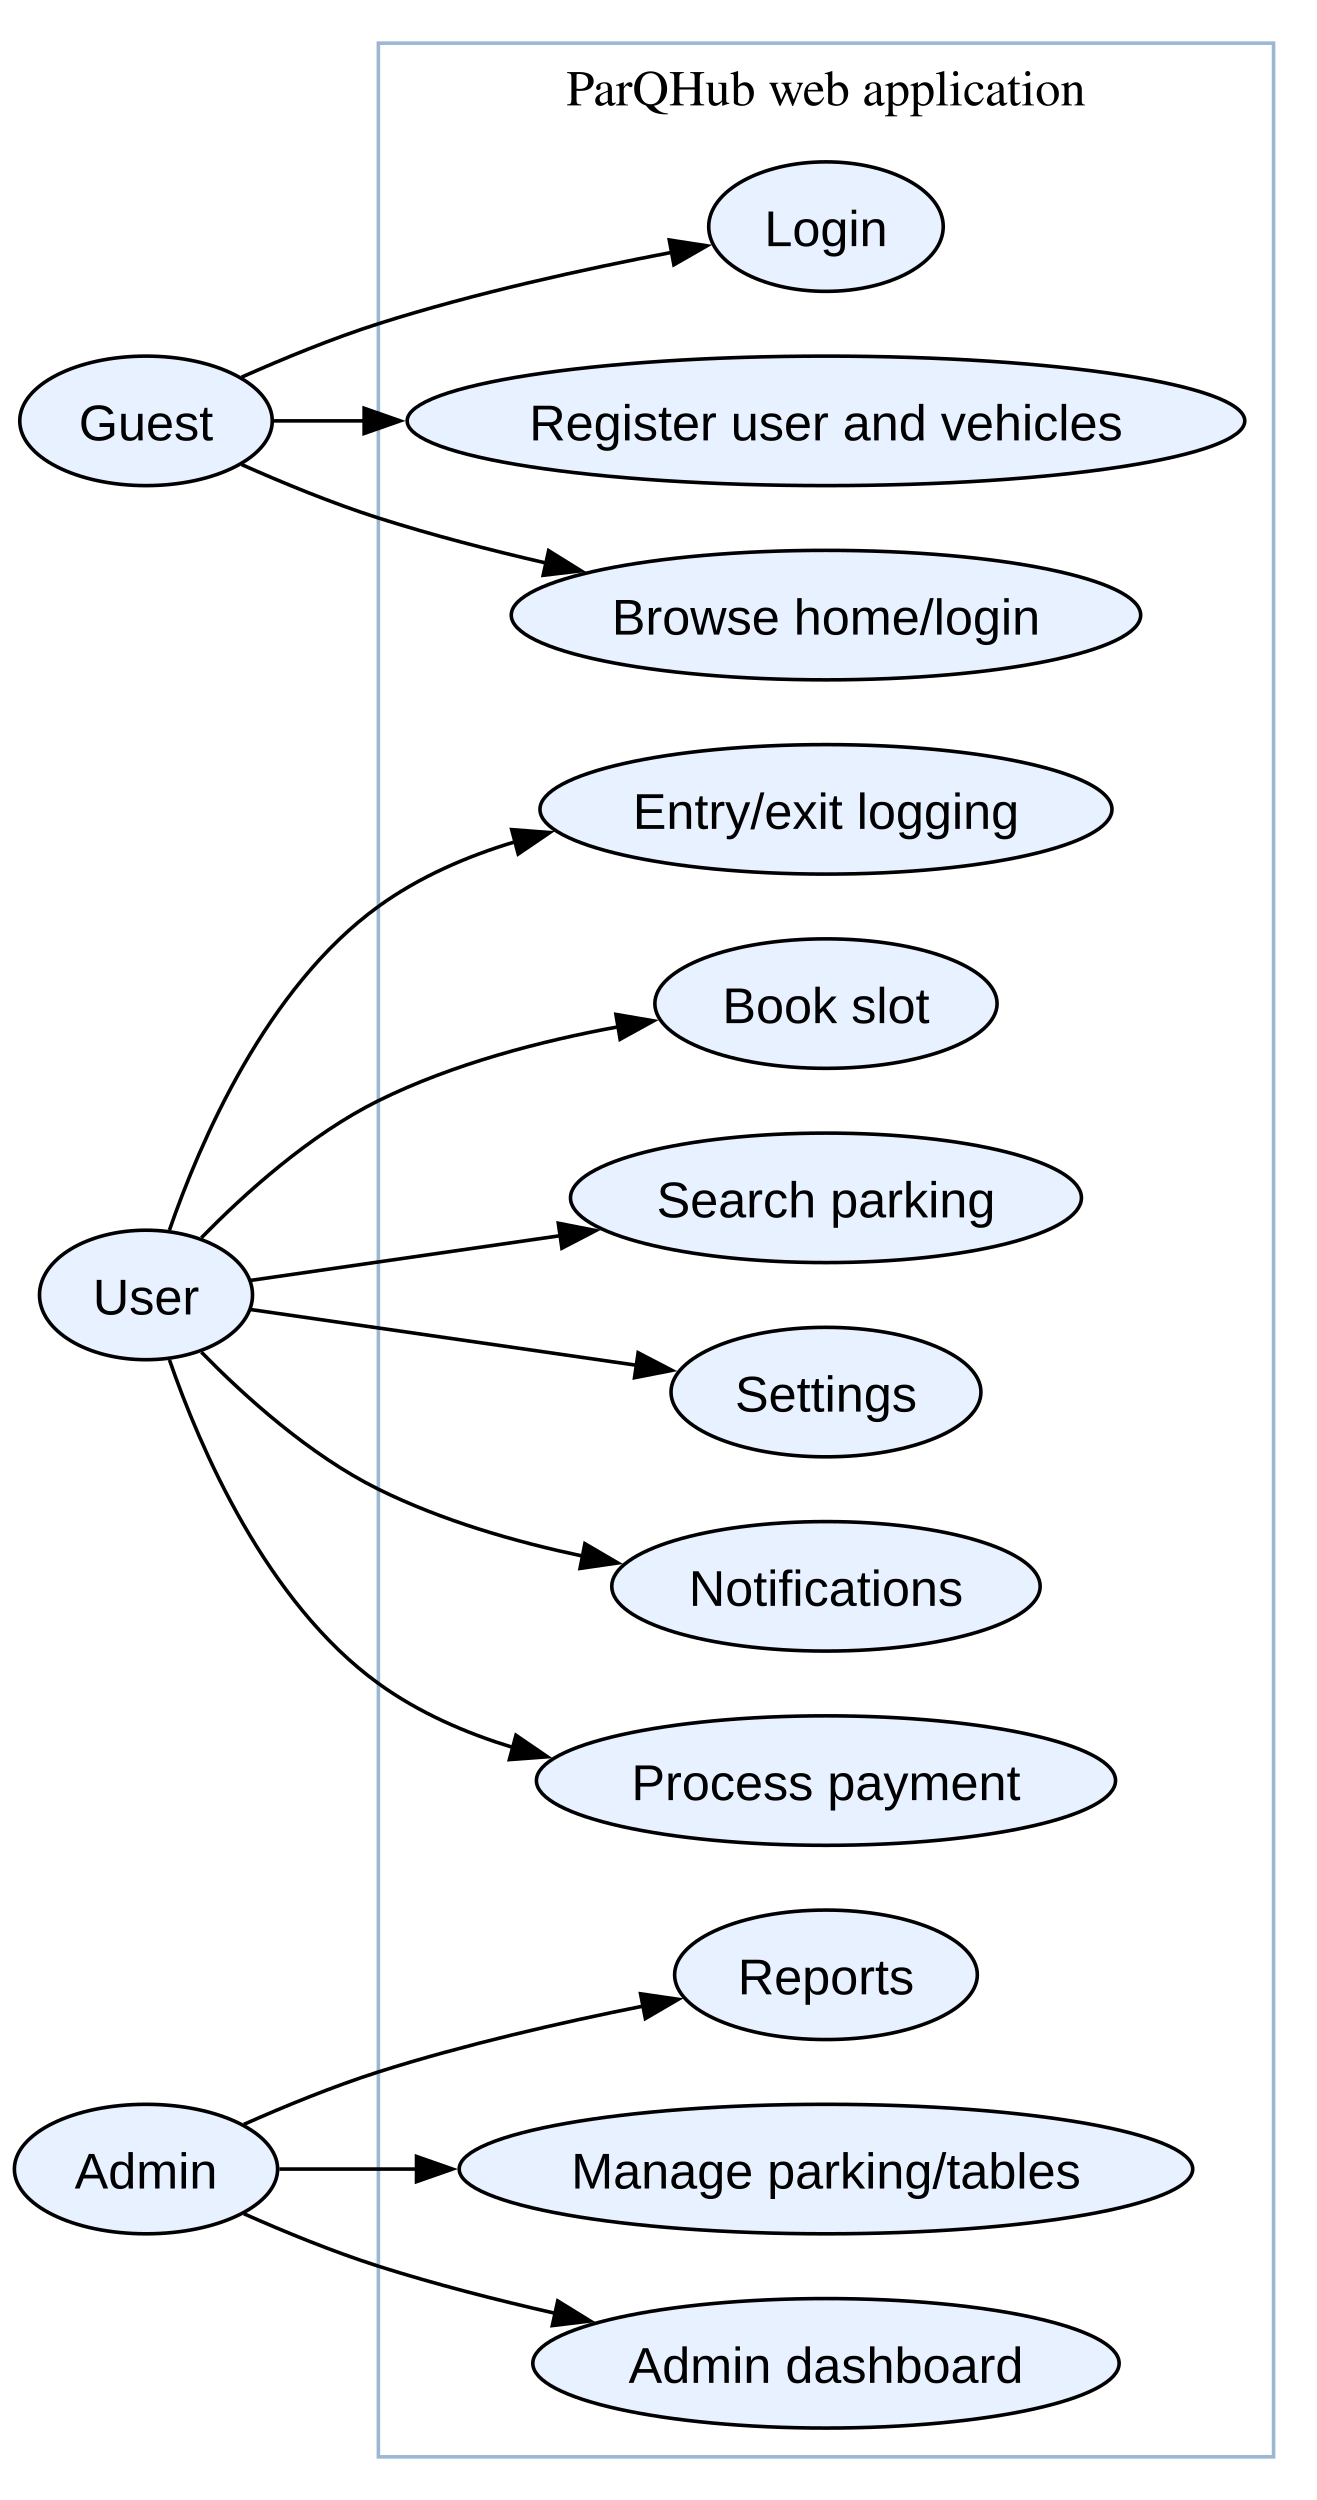
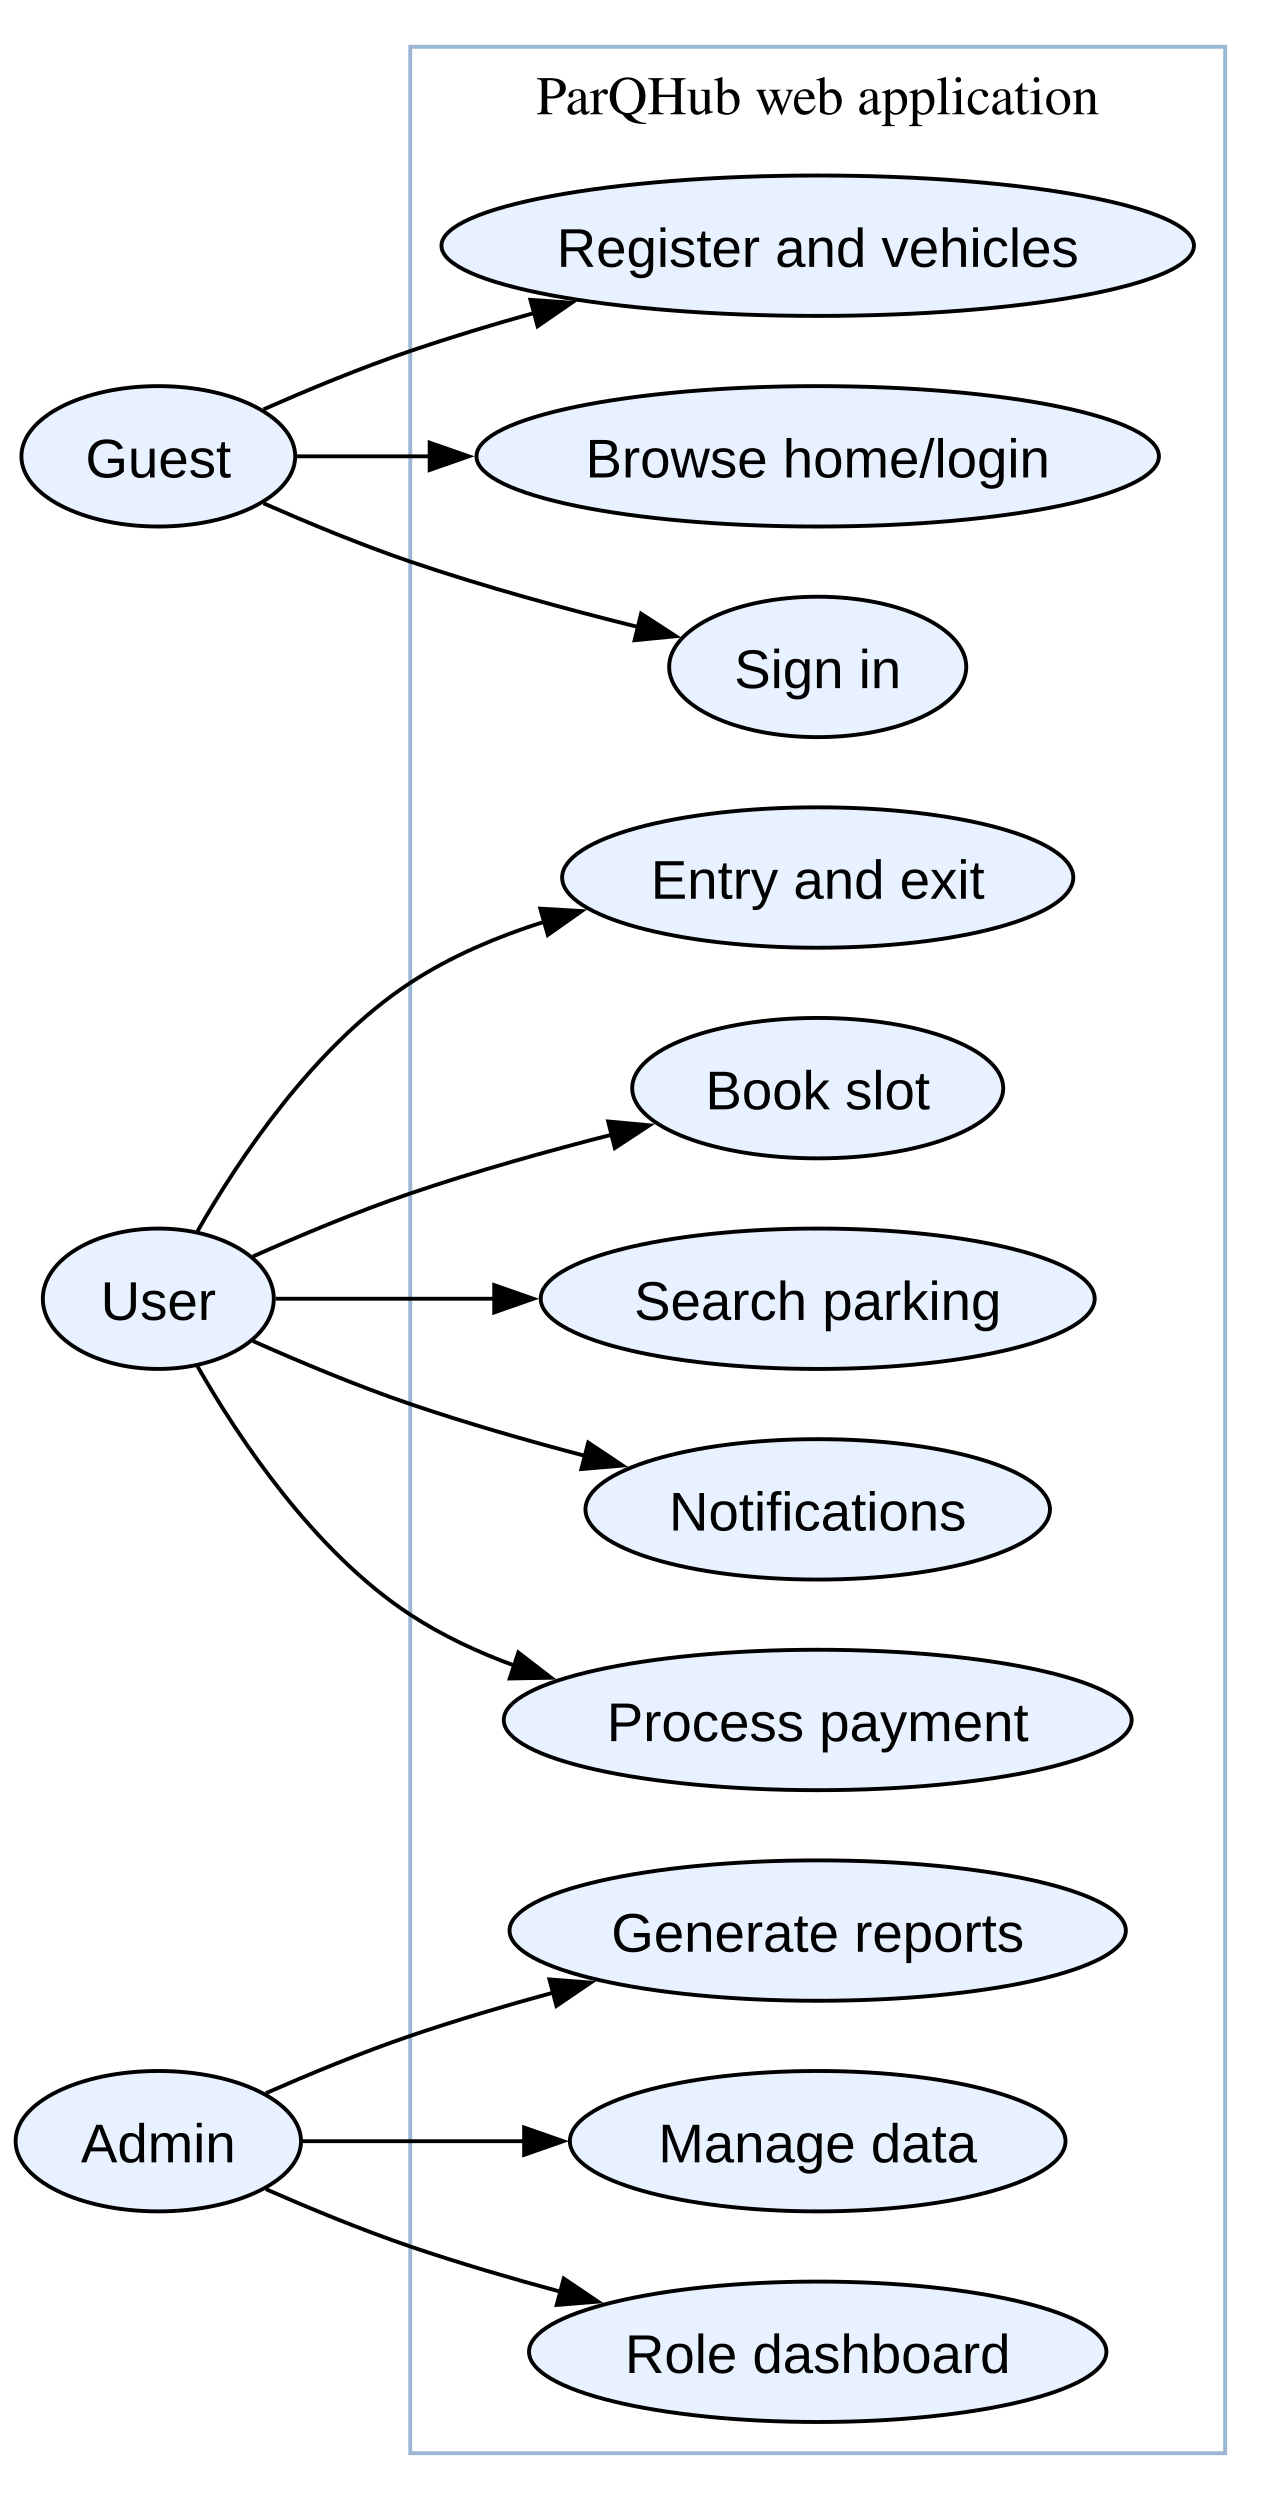
- <svg xmlns="http://www.w3.org/2000/svg" width="366pt" height="695pt" viewBox="0.00 0.00 366.00 695.00">
-   <g id="graph0" class="graph" transform="scale(1 1) rotate(0) translate(4 691)">
-     <polygon fill="white" stroke="none" points="-4,4 -4,-691 362.05,-691 362.05,4 -4,4" />
+ <svg xmlns="http://www.w3.org/2000/svg" width="326pt" height="641pt" viewBox="0.00 0.00 326.00 641.00">
+   <g id="graph0" class="graph" transform="scale(1 1) rotate(0) translate(4 637)">
+     <polygon fill="white" stroke="none" points="-4,4 -4,-637 322.13,-637 322.13,4 -4,4" />
    <g id="clust1" class="cluster">
-       <polygon fill="none" stroke="#9bb7d4" points="101.19,-8 101.19,-679 350.05,-679 350.05,-8 101.19,-8" />
-       <text xml:space="preserve" text-anchor="middle" x="225.62" y="-661.7" font-family="Times,serif" font-size="14.00">ParQHub web application</text>
+       <polygon fill="none" stroke="#9bb7d4" points="101.19,-8 101.19,-625 310.13,-625 310.13,-8 101.19,-8" />
+       <text xml:space="preserve" text-anchor="middle" x="205.66" y="-607.7" font-family="Times,serif" font-size="14.00">ParQHub web application</text>
    </g>
    <g id="node1" class="node">
-       <ellipse fill="#e8f1ff" stroke="black" cx="36.59" cy="-574" rx="35.1" ry="18" />
-       <text xml:space="preserve" text-anchor="middle" x="36.59" y="-568.58" font-family="Arial" font-size="14.00">Guest</text>
+       <ellipse fill="#e8f1ff" stroke="black" cx="36.59" cy="-520" rx="35.1" ry="18" />
+       <text xml:space="preserve" text-anchor="middle" x="36.59" y="-514.58" font-family="Arial" font-size="14.00">Guest</text>
    </g>
    <g id="node4" class="node">
-       <ellipse fill="#e8f1ff" stroke="black" cx="225.62" cy="-520" rx="87.49" ry="18" />
-       <text xml:space="preserve" text-anchor="middle" x="225.62" y="-514.58" font-family="Arial" font-size="14.00">Browse home/login</text>
+       <ellipse fill="#e8f1ff" stroke="black" cx="205.66" cy="-520" rx="87.49" ry="18" />
+       <text xml:space="preserve" text-anchor="middle" x="205.66" y="-514.58" font-family="Arial" font-size="14.00">Browse home/login</text>
    </g>
    <g id="edge1" class="edge">
-       <path fill="none" stroke="black" d="M63.17,-561.85C74.61,-556.76 88.39,-551.08 101.19,-547 116.07,-542.26 132.23,-538.06 147.79,-534.48" />
-       <polygon fill="black" stroke="black" points="148.52,-537.91 157.52,-532.31 147,-531.07 148.52,-537.91" />
+       <path fill="none" stroke="black" d="M71.8,-520C82.11,-520 93.98,-520 106.29,-520" />
+       <polygon fill="black" stroke="black" points="106.17,-523.5 116.17,-520 106.17,-516.5 106.17,-523.5" />
    </g>
    <g id="node5" class="node">
-       <ellipse fill="#e8f1ff" stroke="black" cx="225.62" cy="-574" rx="116.43" ry="18" />
-       <text xml:space="preserve" text-anchor="middle" x="225.62" y="-568.58" font-family="Arial" font-size="14.00">Register user and vehicles</text>
+       <ellipse fill="#e8f1ff" stroke="black" cx="205.66" cy="-574" rx="96.47" ry="18" />
+       <text xml:space="preserve" text-anchor="middle" x="205.66" y="-568.58" font-family="Arial" font-size="14.00">Register and vehicles</text>
    </g>
    <g id="edge2" class="edge">
-       <path fill="none" stroke="black" d="M71.9,-574C79.62,-574 88.26,-574 97.39,-574" />
-       <polygon fill="black" stroke="black" points="97.23,-577.5 107.23,-574 97.23,-570.5 97.23,-577.5" />
+       <path fill="none" stroke="black" d="M63.56,-532.04C74.95,-537.06 88.58,-542.71 101.19,-547 111.36,-550.47 122.22,-553.75 132.94,-556.75" />
+       <polygon fill="black" stroke="black" points="132,-560.12 142.57,-559.37 133.84,-553.36 132,-560.12" />
    </g>
    <g id="node6" class="node">
-       <ellipse fill="#e8f1ff" stroke="black" cx="225.62" cy="-628" rx="32.6" ry="18" />
-       <text xml:space="preserve" text-anchor="middle" x="225.62" y="-622.58" font-family="Arial" font-size="14.00">Login</text>
+       <ellipse fill="#e8f1ff" stroke="black" cx="205.66" cy="-466" rx="38.09" ry="18" />
+       <text xml:space="preserve" text-anchor="middle" x="205.66" y="-460.57" font-family="Arial" font-size="14.00">Sign in</text>
    </g>
    <g id="edge3" class="edge">
-       <path fill="none" stroke="black" d="M63.17,-586.15C74.61,-591.24 88.39,-596.92 101.19,-601 127.86,-609.5 158.61,-616.23 182.75,-620.85" />
-       <polygon fill="black" stroke="black" points="182.06,-624.28 192.53,-622.67 183.34,-617.4 182.06,-624.28" />
+       <path fill="none" stroke="black" d="M63.56,-507.96C74.95,-502.94 88.58,-497.29 101.19,-493 120.1,-486.55 141.41,-480.75 159.75,-476.2" />
+       <polygon fill="black" stroke="black" points="160.38,-479.65 169.27,-473.88 158.72,-472.85 160.38,-479.65" />
    </g>
    <g id="node2" class="node">
-       <ellipse fill="#e8f1ff" stroke="black" cx="36.59" cy="-331" rx="29.61" ry="18" />
-       <text xml:space="preserve" text-anchor="middle" x="36.59" y="-325.57" font-family="Arial" font-size="14.00">User</text>
+       <ellipse fill="#e8f1ff" stroke="black" cx="36.59" cy="-304" rx="29.61" ry="18" />
+       <text xml:space="preserve" text-anchor="middle" x="36.59" y="-298.57" font-family="Arial" font-size="14.00">User</text>
    </g>
    <g id="node7" class="node">
-       <ellipse fill="#e8f1ff" stroke="black" cx="225.62" cy="-358" rx="71.02" ry="18" />
-       <text xml:space="preserve" text-anchor="middle" x="225.62" y="-352.57" font-family="Arial" font-size="14.00">Search parking</text>
+       <ellipse fill="#e8f1ff" stroke="black" cx="205.66" cy="-304" rx="71.02" ry="18" />
+       <text xml:space="preserve" text-anchor="middle" x="205.66" y="-298.57" font-family="Arial" font-size="14.00">Search parking</text>
    </g>
    <g id="edge4" class="edge">
-       <path fill="none" stroke="black" d="M65.59,-335.04C88.36,-338.33 121.55,-343.12 151.72,-347.48" />
-       <polygon fill="black" stroke="black" points="151.21,-350.94 161.61,-348.9 152.21,-344.01 151.21,-350.94" />
+       <path fill="none" stroke="black" d="M66.69,-304C82.4,-304 102.64,-304 122.77,-304" />
+       <polygon fill="black" stroke="black" points="122.72,-307.5 132.72,-304 122.72,-300.5 122.72,-307.5" />
    </g>
    <g id="node8" class="node">
-       <ellipse fill="#e8f1ff" stroke="black" cx="225.62" cy="-412" rx="47.57" ry="18" />
-       <text xml:space="preserve" text-anchor="middle" x="225.62" y="-406.57" font-family="Arial" font-size="14.00">Book slot</text>
+       <ellipse fill="#e8f1ff" stroke="black" cx="205.66" cy="-358" rx="47.57" ry="18" />
+       <text xml:space="preserve" text-anchor="middle" x="205.66" y="-352.57" font-family="Arial" font-size="14.00">Book slot</text>
    </g>
    <g id="edge5" class="edge">
-       <path fill="none" stroke="black" d="M51.98,-346.9C63.97,-359.15 82.1,-375.55 101.19,-385 121.86,-395.23 146.38,-401.62 168.1,-405.59" />
-       <polygon fill="black" stroke="black" points="167.23,-408.99 177.67,-407.2 168.39,-402.09 167.23,-408.99" />
+       <path fill="none" stroke="black" d="M60.83,-314.83C72.74,-320.14 87.56,-326.36 101.19,-331 117.91,-336.7 136.5,-341.89 153.25,-346.17" />
+       <polygon fill="black" stroke="black" points="151.94,-349.45 162.49,-348.47 153.64,-342.65 151.94,-349.45" />
    </g>
    <g id="node9" class="node">
-       <ellipse fill="#e8f1ff" stroke="black" cx="225.62" cy="-466" rx="79.51" ry="18" />
-       <text xml:space="preserve" text-anchor="middle" x="225.62" y="-460.57" font-family="Arial" font-size="14.00">Entry/exit logging</text>
+       <ellipse fill="#e8f1ff" stroke="black" cx="205.66" cy="-412" rx="65.53" ry="18" />
+       <text xml:space="preserve" text-anchor="middle" x="205.66" y="-406.57" font-family="Arial" font-size="14.00">Entry and exit</text>
    </g>
    <g id="edge6" class="edge">
-       <path fill="none" stroke="black" d="M43.11,-349.05C51.54,-373.43 70,-416.4 101.19,-439 112.47,-447.18 125.75,-452.96 139.35,-457.03" />
-       <polygon fill="black" stroke="black" points="138.26,-460.36 148.82,-459.55 140.06,-453.59 138.26,-460.36" />
+       <path fill="none" stroke="black" d="M46.63,-321.3C57.23,-339.85 76.51,-368.83 101.19,-385 111.53,-391.78 123.49,-396.86 135.54,-400.66" />
+       <polygon fill="black" stroke="black" points="134.54,-404.02 145.12,-403.4 136.46,-397.29 134.54,-404.02" />
    </g>
    <g id="node10" class="node">
-       <ellipse fill="#e8f1ff" stroke="black" cx="225.62" cy="-196" rx="80.5" ry="18" />
-       <text xml:space="preserve" text-anchor="middle" x="225.62" y="-190.57" font-family="Arial" font-size="14.00">Process payment</text>
+       <ellipse fill="#e8f1ff" stroke="black" cx="205.66" cy="-196" rx="80.5" ry="18" />
+       <text xml:space="preserve" text-anchor="middle" x="205.66" y="-190.57" font-family="Arial" font-size="14.00">Process payment</text>
    </g>
    <g id="edge7" class="edge">
-       <path fill="none" stroke="black" d="M43.11,-312.95C51.54,-288.57 70,-245.6 101.19,-223 112.33,-214.93 125.42,-209.19 138.84,-205.13" />
-       <polygon fill="black" stroke="black" points="139.44,-208.59 148.18,-202.61 137.61,-201.83 139.44,-208.59" />
+       <path fill="none" stroke="black" d="M46.63,-286.7C57.23,-268.15 76.51,-239.17 101.19,-223 109.37,-217.64 118.56,-213.34 128,-209.9" />
+       <polygon fill="black" stroke="black" points="128.9,-213.29 137.3,-206.83 126.7,-206.64 128.9,-213.29" />
    </g>
    <g id="node11" class="node">
-       <ellipse fill="#e8f1ff" stroke="black" cx="225.62" cy="-250" rx="59.55" ry="18" />
-       <text xml:space="preserve" text-anchor="middle" x="225.62" y="-244.57" font-family="Arial" font-size="14.00">Notifications</text>
+       <ellipse fill="#e8f1ff" stroke="black" cx="205.66" cy="-250" rx="59.55" ry="18" />
+       <text xml:space="preserve" text-anchor="middle" x="205.66" y="-244.57" font-family="Arial" font-size="14.00">Notifications</text>
    </g>
    <g id="edge8" class="edge">
-       <path fill="none" stroke="black" d="M51.98,-315.1C63.97,-302.85 82.1,-286.45 101.19,-277 118.77,-268.3 139.13,-262.38 158.19,-258.36" />
-       <polygon fill="black" stroke="black" points="158.6,-261.85 167.74,-256.5 157.26,-254.98 158.6,-261.85" />
-     </g>
-     <g id="node12" class="node">
-       <ellipse fill="#e8f1ff" stroke="black" cx="225.62" cy="-304" rx="43.08" ry="18" />
-       <text xml:space="preserve" text-anchor="middle" x="225.62" y="-298.57" font-family="Arial" font-size="14.00">Settings</text>
-     </g>
-     <g id="edge9" class="edge">
-       <path fill="none" stroke="black" d="M65.59,-326.96C93.88,-322.87 138.25,-316.47 172.94,-311.46" />
-       <polygon fill="black" stroke="black" points="173.4,-314.93 182.8,-310.04 172.4,-308 173.4,-314.93" />
+       <path fill="none" stroke="black" d="M60.83,-293.17C72.74,-287.86 87.56,-281.64 101.19,-277 115.54,-272.11 131.27,-267.59 146.03,-263.71" />
+       <polygon fill="black" stroke="black" points="146.82,-267.12 155.63,-261.24 145.07,-260.34 146.82,-267.12" />
    </g>
    <g id="node3" class="node">
      <ellipse fill="#e8f1ff" stroke="black" cx="36.59" cy="-88" rx="36.59" ry="18" />
      <text xml:space="preserve" text-anchor="middle" x="36.59" y="-82.58" font-family="Arial" font-size="14.00">Admin</text>
    </g>
+     <g id="node12" class="node">
+       <ellipse fill="#e8f1ff" stroke="black" cx="205.66" cy="-34" rx="74.02" ry="18" />
+       <text xml:space="preserve" text-anchor="middle" x="205.66" y="-28.57" font-family="Arial" font-size="14.00">Role dashboard</text>
+     </g>
+     <g id="edge9" class="edge">
+       <path fill="none" stroke="black" d="M64.18,-75.69C75.45,-70.74 88.81,-65.22 101.19,-61 113.61,-56.77 127.07,-52.81 140.03,-49.31" />
+       <polygon fill="black" stroke="black" points="140.54,-52.79 149.31,-46.86 138.75,-46.02 140.54,-52.79" />
+     </g>
    <g id="node13" class="node">
-       <ellipse fill="#e8f1ff" stroke="black" cx="225.62" cy="-34" rx="81.5" ry="18" />
-       <text xml:space="preserve" text-anchor="middle" x="225.62" y="-28.57" font-family="Arial" font-size="14.00">Admin dashboard</text>
+       <ellipse fill="#e8f1ff" stroke="black" cx="205.66" cy="-88" rx="63.54" ry="18" />
+       <text xml:space="preserve" text-anchor="middle" x="205.66" y="-82.58" font-family="Arial" font-size="14.00">Manage data</text>
    </g>
    <g id="edge10" class="edge">
-       <path fill="none" stroke="black" d="M63.79,-75.58C75.11,-70.55 88.61,-65.01 101.19,-61 116.89,-56 134.02,-51.6 150.37,-47.89" />
-       <polygon fill="black" stroke="black" points="151.05,-51.33 160.07,-45.76 149.55,-44.49 151.05,-51.33" />
+       <path fill="none" stroke="black" d="M73.43,-88C90.18,-88 110.78,-88 130.64,-88" />
+       <polygon fill="black" stroke="black" points="130.39,-91.5 140.39,-88 130.39,-84.5 130.39,-91.5" />
    </g>
    <g id="node14" class="node">
-       <ellipse fill="#e8f1ff" stroke="black" cx="225.62" cy="-88" rx="101.96" ry="18" />
-       <text xml:space="preserve" text-anchor="middle" x="225.62" y="-82.58" font-family="Arial" font-size="14.00">Manage parking/tables</text>
+       <ellipse fill="#e8f1ff" stroke="black" cx="205.66" cy="-142" rx="79.01" ry="18" />
+       <text xml:space="preserve" text-anchor="middle" x="205.66" y="-136.57" font-family="Arial" font-size="14.00">Generate reports</text>
    </g>
    <g id="edge11" class="edge">
-       <path fill="none" stroke="black" d="M73.65,-88C85.04,-88 98.29,-88 112.12,-88" />
-       <polygon fill="black" stroke="black" points="111.79,-91.5 121.79,-88 111.79,-84.5 111.79,-91.5" />
-     </g>
-     <g id="node15" class="node">
-       <ellipse fill="#e8f1ff" stroke="black" cx="225.62" cy="-142" rx="42.08" ry="18" />
-       <text xml:space="preserve" text-anchor="middle" x="225.62" y="-136.57" font-family="Arial" font-size="14.00">Reports</text>
-     </g>
-     <g id="edge12" class="edge">
-       <path fill="none" stroke="black" d="M63.79,-100.42C75.11,-105.45 88.61,-110.99 101.19,-115 125.06,-122.6 152.19,-128.8 174.93,-133.33" />
-       <polygon fill="black" stroke="black" points="174.08,-136.72 184.56,-135.19 175.41,-129.85 174.08,-136.72" />
+       <path fill="none" stroke="black" d="M64.18,-100.31C75.45,-105.26 88.81,-110.78 101.19,-115 113.01,-119.03 125.77,-122.81 138.15,-126.18" />
+       <polygon fill="black" stroke="black" points="136.88,-129.47 147.44,-128.66 138.68,-122.7 136.88,-129.47" />
    </g>
  </g>
</svg>
